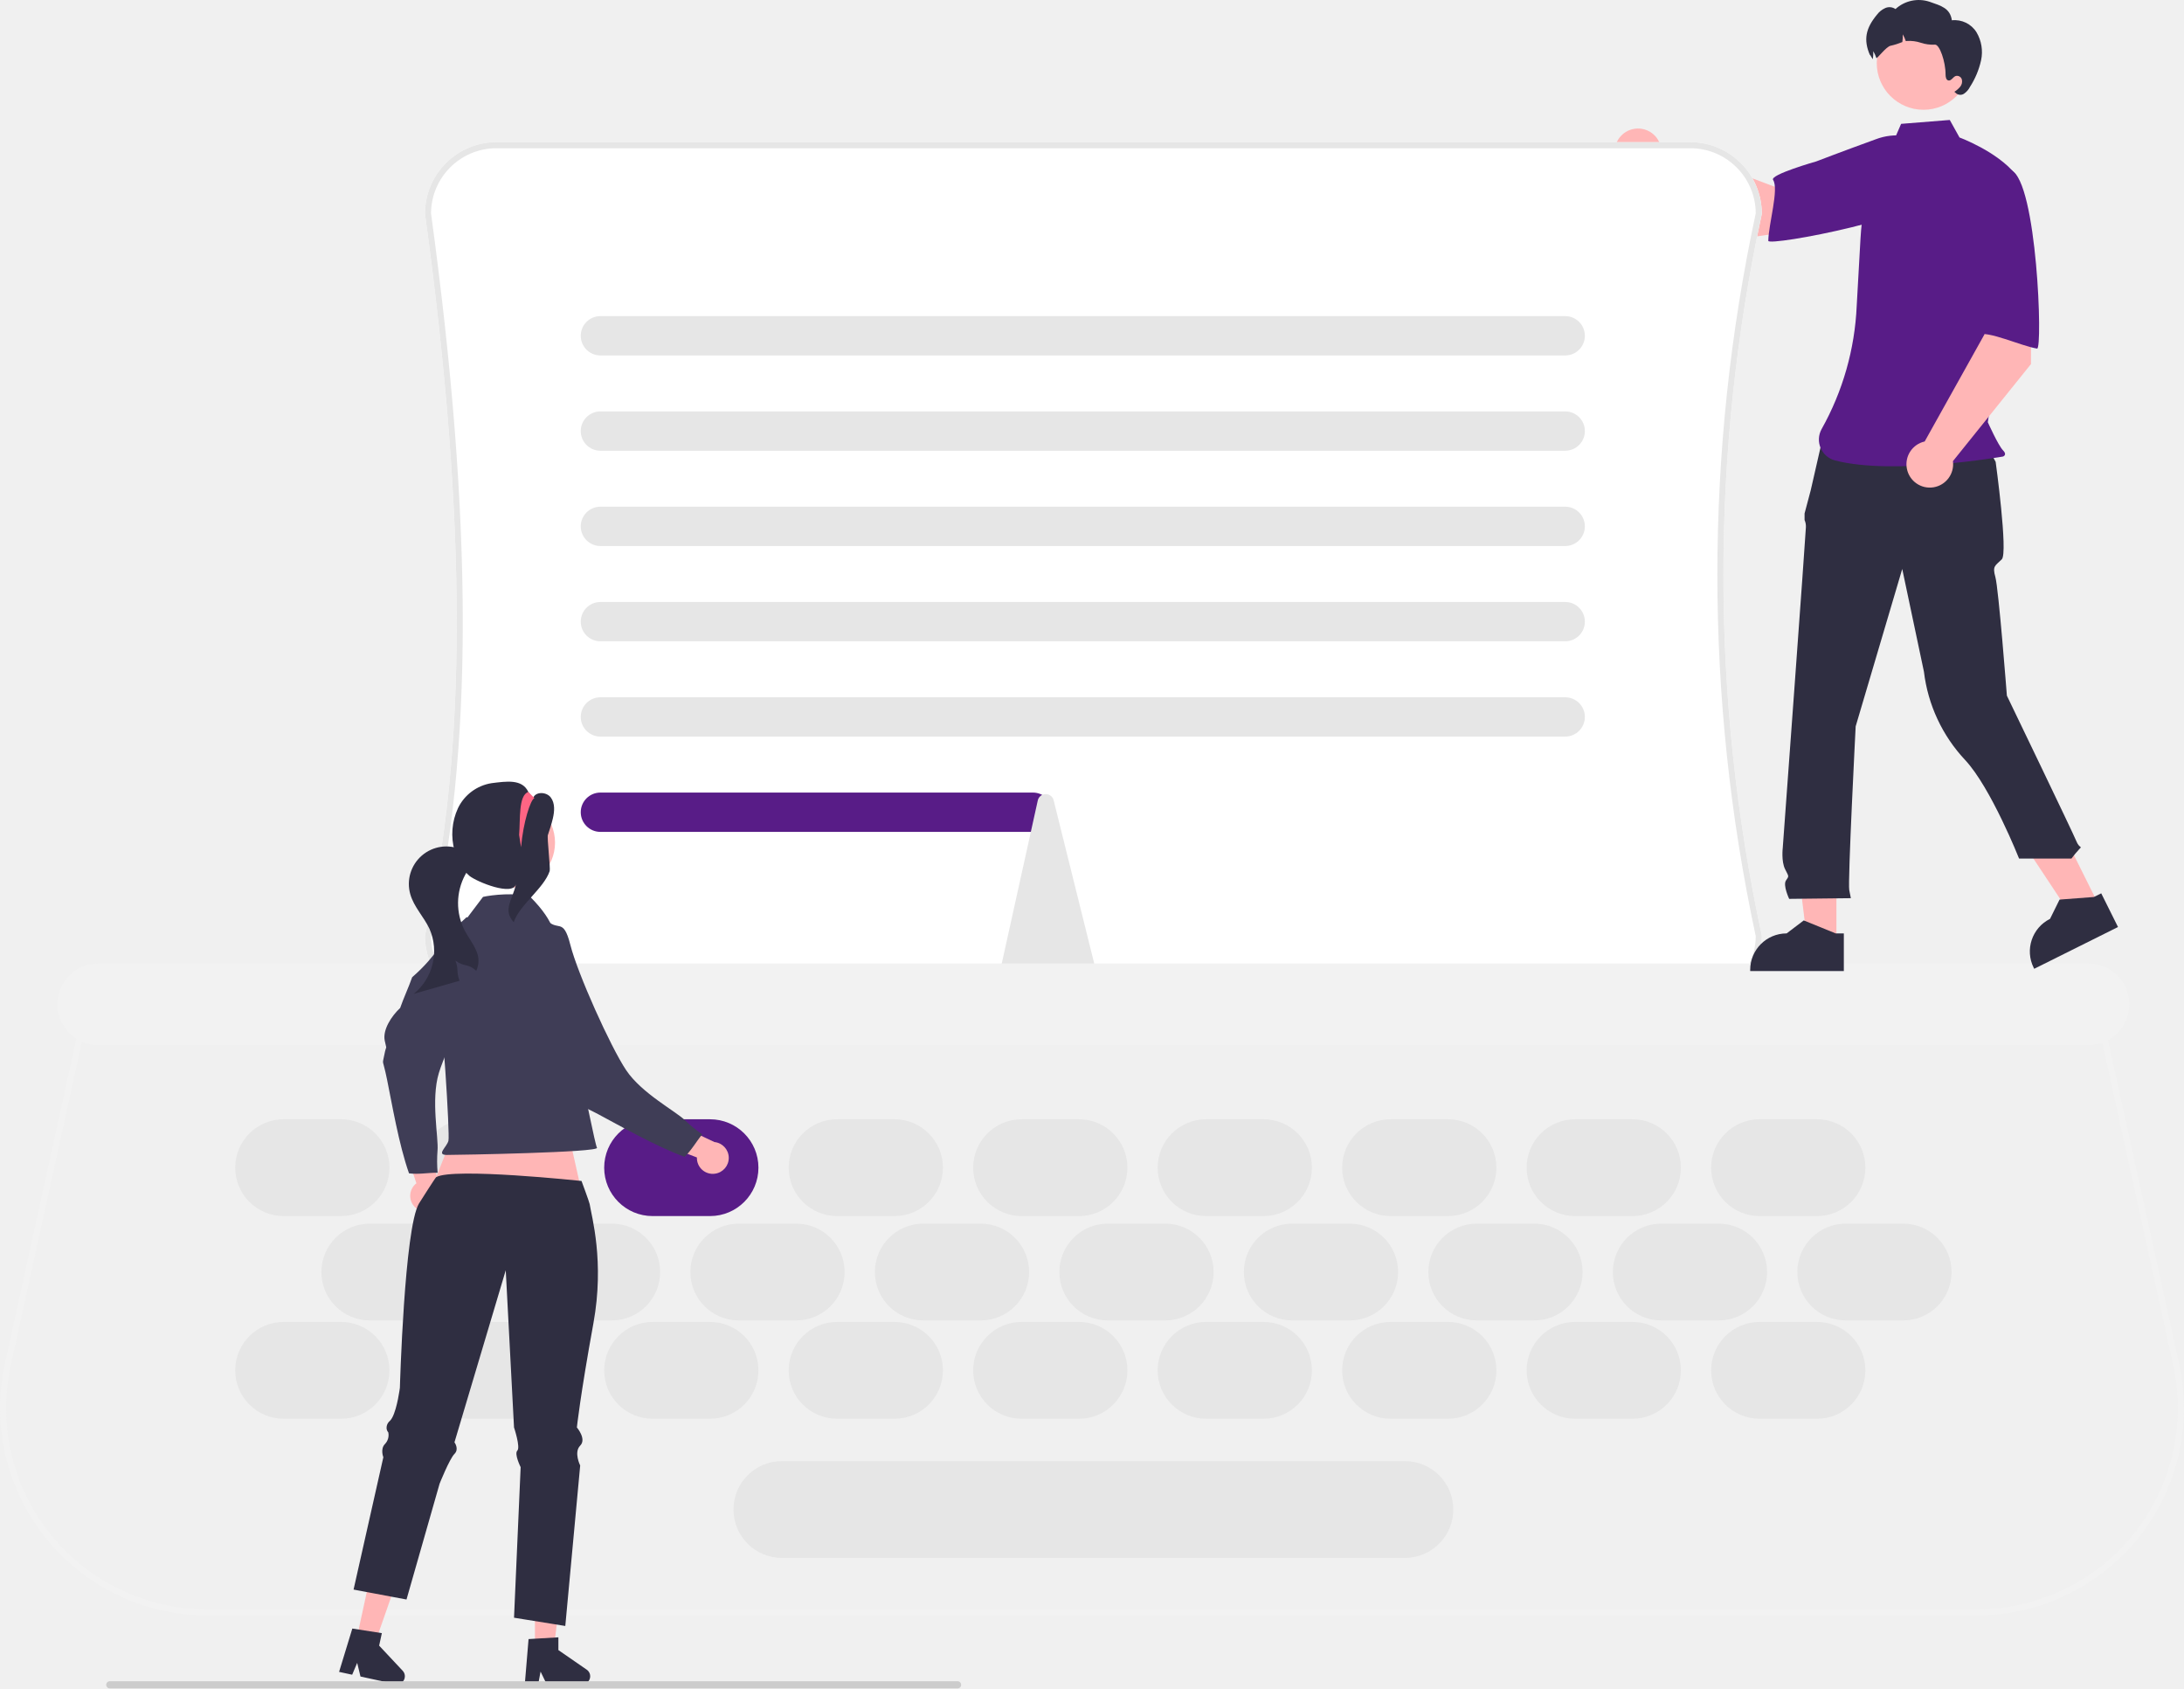
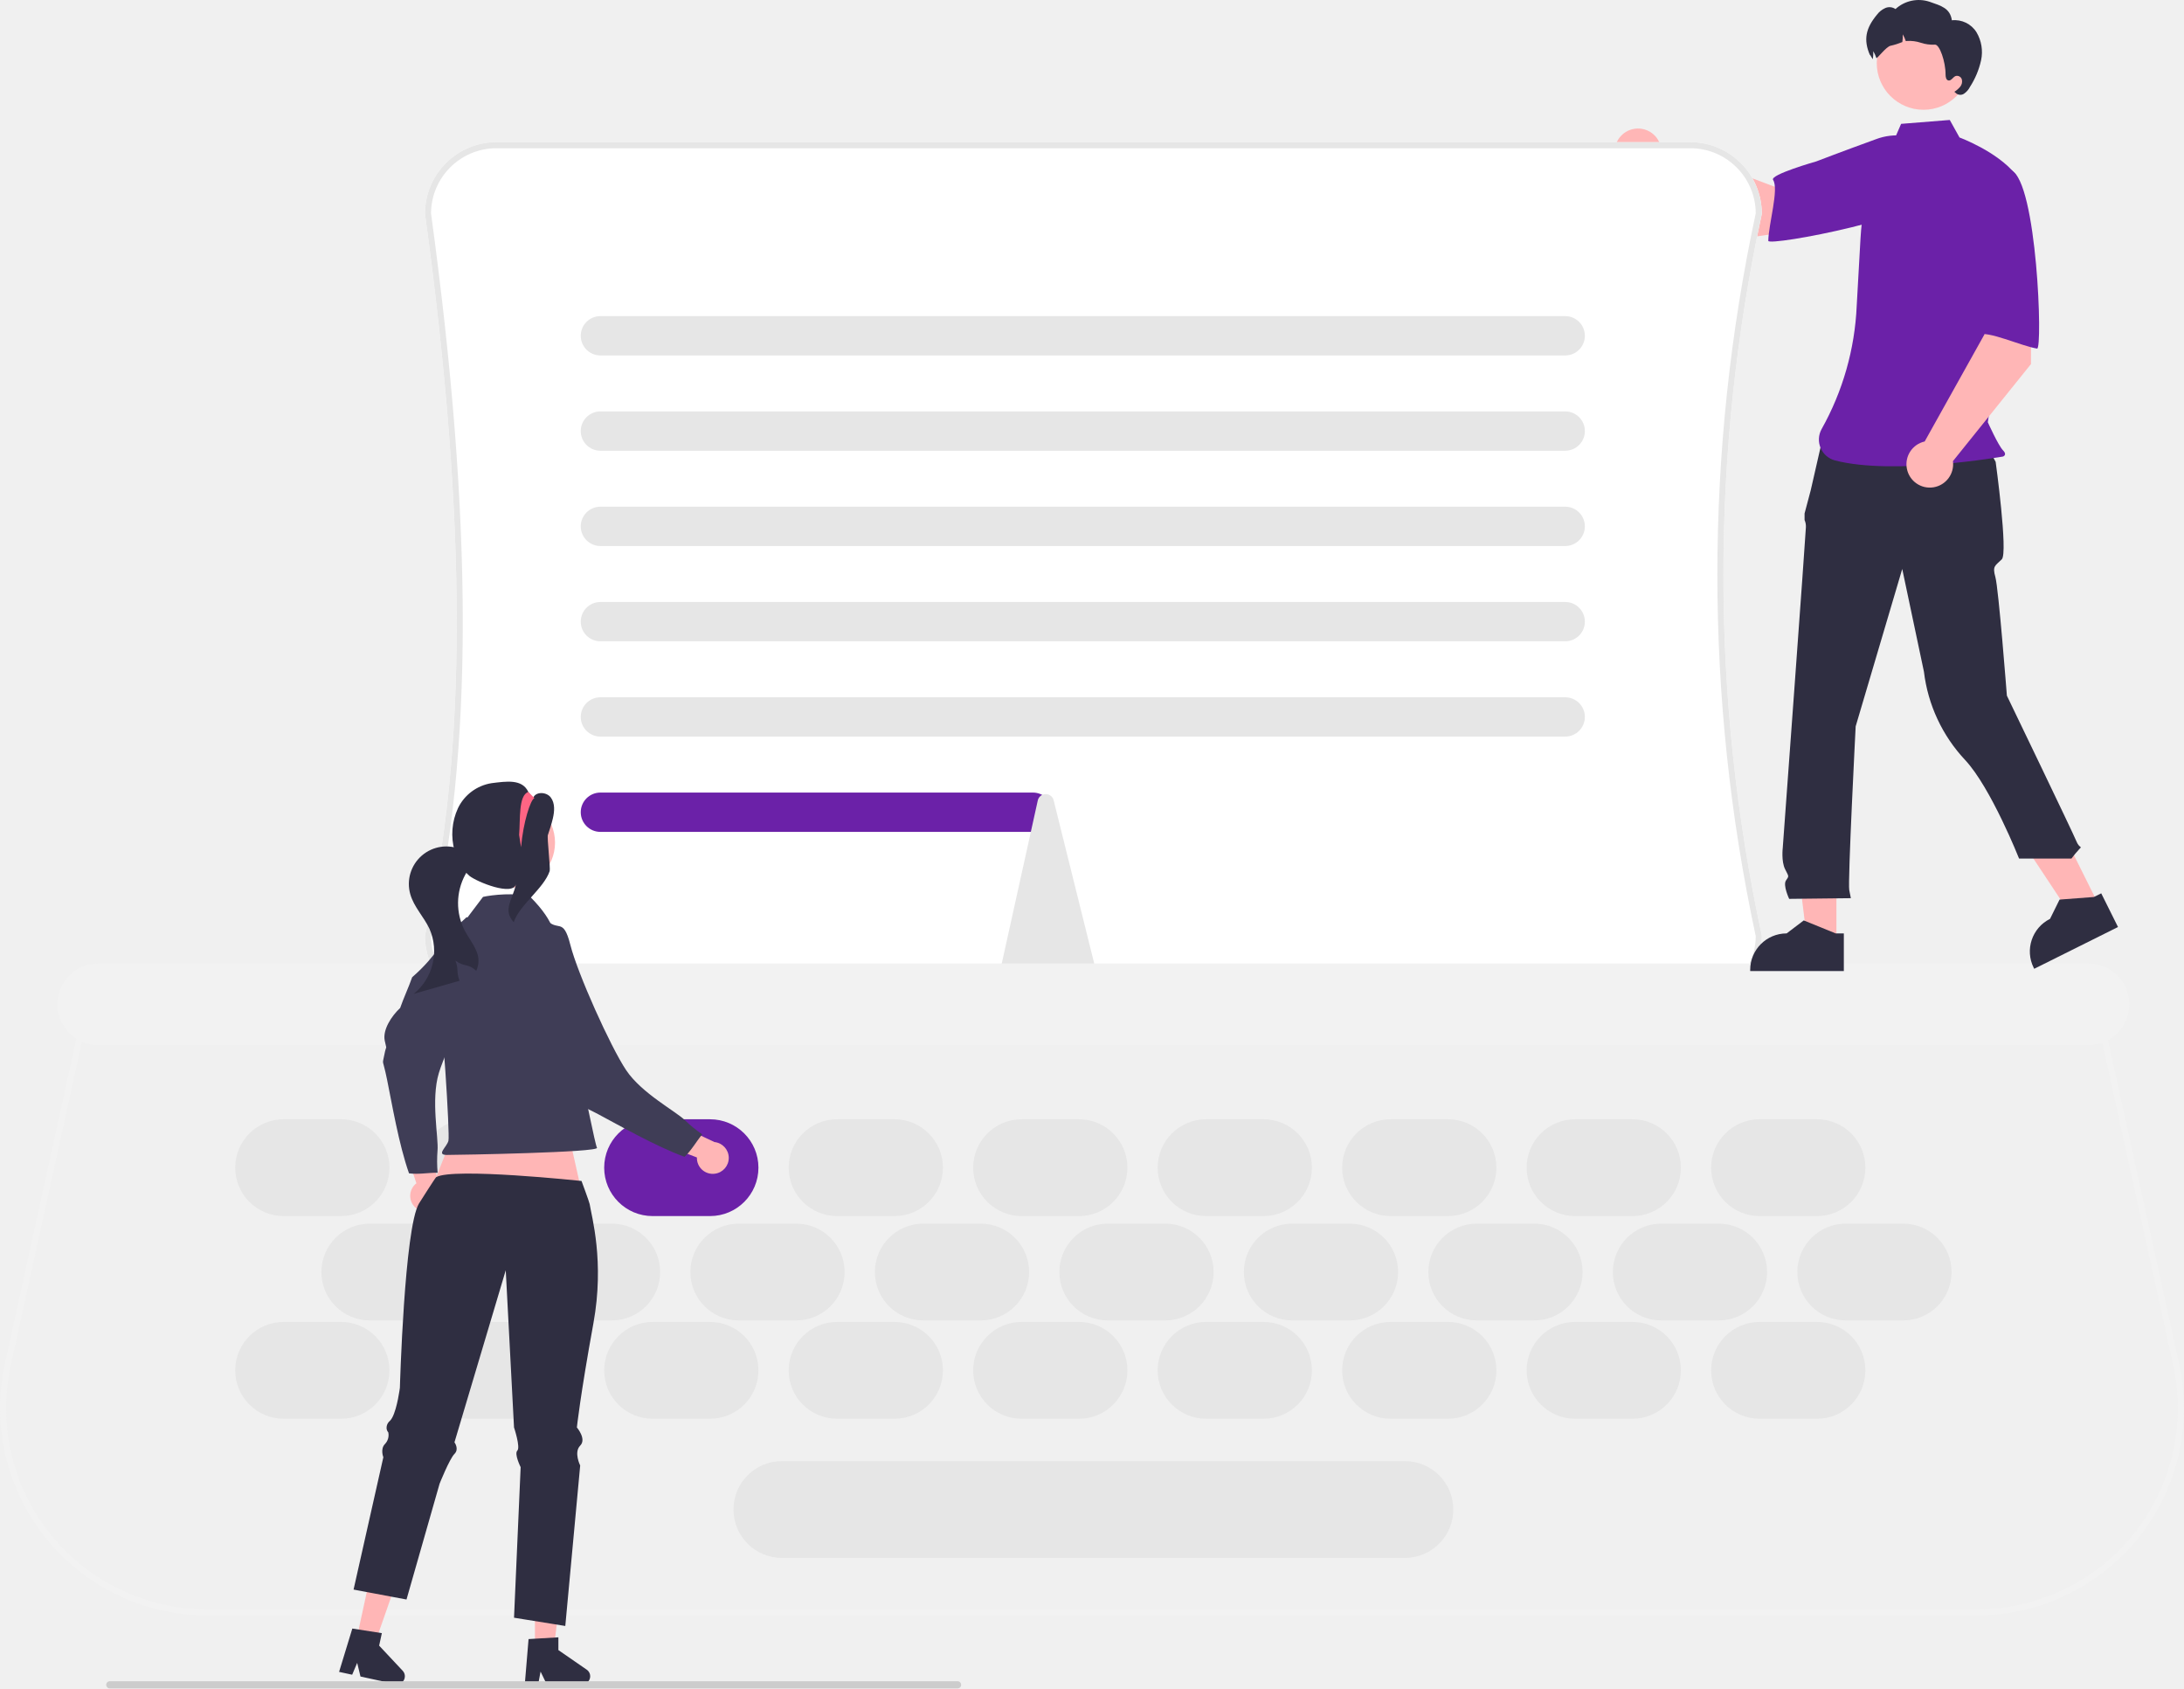
<svg xmlns="http://www.w3.org/2000/svg" data-name="Layer 1" width="722.113" height="558.151" viewBox="0 0 722.113 558.151">
  <path d="M892.077,705.041h-585.082a68.496,68.496,0,0,1-66.896-83.213l26.134-118.787H932.84l26.134,118.787a68.496,68.496,0,0,1-66.896,83.213Zm-624.237-200-25.788,117.217a66.497,66.497,0,0,0,64.943,80.783h585.082a66.497,66.497,0,0,0,64.943-80.783l-25.788-117.217Z" transform="translate(-238.4798 -171.0368)" fill="#f2f2f2" />
  <path d="M817.785,249.415l30.69-4.574-4.848-21.349-18.4,9.267-37.961-14.307a7.717,7.717,0,1,0-5.048,10.199Z" transform="translate(-238.4798 -171.0368)" fill="#ffb6b6" />
-   <path d="M880.164,233.455c-2.373,8.995-57.048,19.141-57.02,17.195.078-5.531,3.593-17.135,1.585-20.146-1.148-1.722,14.313-6.121,14.313-6.121s8.533-3.285,19.596-7.293a19.721,19.721,0,0,1,18.85,2.604S882.537,224.461,880.164,233.455Z" transform="translate(-238.4798 -171.0368)" fill="#581c87" />
+   <path d="M880.164,233.455c-2.373,8.995-57.048,19.141-57.02,17.195.078-5.531,3.593-17.135,1.585-20.146-1.148-1.722,14.313-6.121,14.313-6.121s8.533-3.285,19.596-7.293a19.721,19.721,0,0,1,18.85,2.604S882.537,224.461,880.164,233.455Z" transform="translate(-238.4798 -171.0368)" fill="#6b21a8" />
  <path d="M351.247,608.037h-19a16,16,0,0,0,0,32h19a16,16,0,0,0,0-32Z" transform="translate(-238.4798 -171.0368)" fill="#e6e6e6" />
  <path d="M412.247,608.037h-19a16,16,0,0,0,0,32h19a16,16,0,0,0,0-32Z" transform="translate(-238.4798 -171.0368)" fill="#e6e6e6" />
  <path d="M473.247,608.037h-19a16,16,0,0,0,0,32h19a16,16,0,0,0,0-32Z" transform="translate(-238.4798 -171.0368)" fill="#e6e6e6" />
  <path d="M534.247,608.037h-19a16,16,0,0,0,0,32h19a16,16,0,0,0,0-32Z" transform="translate(-238.4798 -171.0368)" fill="#e6e6e6" />
  <path d="M595.247,608.037h-19a16,16,0,0,0,0,32h19a16,16,0,0,0,0-32Z" transform="translate(-238.4798 -171.0368)" fill="#e6e6e6" />
  <path d="M656.247,608.037h-19a16,16,0,0,0,0,32h19a16,16,0,0,0,0-32Z" transform="translate(-238.4798 -171.0368)" fill="#e6e6e6" />
  <path d="M717.247,608.037h-19a16,16,0,0,0,0,32h19a16,16,0,0,0,0-32Z" transform="translate(-238.4798 -171.0368)" fill="#e6e6e6" />
  <path d="M778.247,608.037h-19a16,16,0,0,0,0,32h19a16,16,0,0,0,0-32Z" transform="translate(-238.4798 -171.0368)" fill="#e6e6e6" />
  <path d="M839.247,608.037h-19a16,16,0,0,0,0,32h19a16,16,0,0,0,0-32Z" transform="translate(-238.4798 -171.0368)" fill="#e6e6e6" />
  <path d="M351.247,541.037h-19a16,16,0,0,0,0,32h19a16,16,0,0,0,0-32Z" transform="translate(-238.4798 -171.0368)" fill="#e6e6e6" />
  <path d="M412.247,541.037h-19a16,16,0,0,0,0,32h19a16,16,0,0,0,0-32Z" transform="translate(-238.4798 -171.0368)" fill="#e6e6e6" />
-   <path d="M473.247,541.037h-19a16,16,0,0,0,0,32h19a16,16,0,0,0,0-32Z" transform="translate(-238.4798 -171.0368)" fill="#581c87" />
+   <path d="M473.247,541.037h-19a16,16,0,0,0,0,32h19a16,16,0,0,0,0-32Z" transform="translate(-238.4798 -171.0368)" fill="#6b21a8" />
  <path d="M534.247,541.037h-19a16,16,0,0,0,0,32h19a16,16,0,0,0,0-32Z" transform="translate(-238.4798 -171.0368)" fill="#e6e6e6" />
  <path d="M595.247,541.037h-19a16,16,0,0,0,0,32h19a16,16,0,0,0,0-32Z" transform="translate(-238.4798 -171.0368)" fill="#e6e6e6" />
  <path d="M656.247,541.037h-19a16,16,0,0,0,0,32h19a16,16,0,0,0,0-32Z" transform="translate(-238.4798 -171.0368)" fill="#e6e6e6" />
  <path d="M717.247,541.037h-19a16,16,0,0,0,0,32h19a16,16,0,0,0,0-32Z" transform="translate(-238.4798 -171.0368)" fill="#e6e6e6" />
  <path d="M778.247,541.037h-19a16,16,0,0,0,0,32h19a16,16,0,0,0,0-32Z" transform="translate(-238.4798 -171.0368)" fill="#e6e6e6" />
  <path d="M839.247,541.037h-19a16,16,0,0,0,0,32h19a16,16,0,0,0,0-32Z" transform="translate(-238.4798 -171.0368)" fill="#e6e6e6" />
  <path d="M379.747,575.537h-19a16,16,0,0,0,0,32h19a16,16,0,0,0,0-32Z" transform="translate(-238.4798 -171.0368)" fill="#e6e6e6" />
  <path d="M440.747,575.537h-19a16,16,0,0,0,0,32h19a16,16,0,0,0,0-32Z" transform="translate(-238.4798 -171.0368)" fill="#e6e6e6" />
  <path d="M501.747,575.537h-19a16,16,0,0,0,0,32h19a16,16,0,0,0,0-32Z" transform="translate(-238.4798 -171.0368)" fill="#e6e6e6" />
  <path d="M562.747,575.537h-19a16,16,0,0,0,0,32h19a16,16,0,0,0,0-32Z" transform="translate(-238.4798 -171.0368)" fill="#e6e6e6" />
  <path d="M623.747,575.537h-19a16,16,0,0,0,0,32h19a16,16,0,0,0,0-32Z" transform="translate(-238.4798 -171.0368)" fill="#e6e6e6" />
  <path d="M684.747,575.537h-19a16,16,0,0,0,0,32h19a16,16,0,0,0,0-32Z" transform="translate(-238.4798 -171.0368)" fill="#e6e6e6" />
  <path d="M745.747,575.537h-19a16,16,0,0,0,0,32h19a16,16,0,0,0,0-32Z" transform="translate(-238.4798 -171.0368)" fill="#e6e6e6" />
  <path d="M806.747,575.537h-19a16,16,0,0,0,0,32h19a16,16,0,0,0,0-32Z" transform="translate(-238.4798 -171.0368)" fill="#e6e6e6" />
  <path d="M867.747,575.537h-19a16,16,0,0,0,0,32h19a16,16,0,0,0,0-32Z" transform="translate(-238.4798 -171.0368)" fill="#e6e6e6" />
  <path d="M797.379,504.037H402.615a23.645,23.645,0,0,1-23.618-23.618l.026-.226c13.966-60.428,13.96-136.182-.017-238.402l-.009-.136a23.645,23.645,0,0,1,23.618-23.618H797.379A23.645,23.645,0,0,1,820.997,241.655l-.022.209a566.872,566.872,0,0,0,0,238.346l.022.209A23.645,23.645,0,0,1,797.379,504.037Z" transform="translate(-238.4798 -171.0368)" fill="#fff" />
  <path d="M797.379,504.037H402.615a23.645,23.645,0,0,1-23.618-23.618l.026-.226c13.966-60.428,13.96-136.182-.017-238.402l-.009-.136a23.645,23.645,0,0,1,23.618-23.618H797.379A23.645,23.645,0,0,1,820.997,241.655l-.022.209a566.872,566.872,0,0,0,0,238.346l.022.209A23.645,23.645,0,0,1,797.379,504.037ZM380.997,480.531a21.643,21.643,0,0,0,21.618,21.506H797.379a21.643,21.643,0,0,0,21.618-21.514,568.845,568.845,0,0,1,0-238.973,21.643,21.643,0,0,0-21.618-21.514H402.615a21.643,21.643,0,0,0-21.618,21.551C394.989,343.956,394.99,419.893,380.997,480.531Z" transform="translate(-238.4798 -171.0368)" fill="#e6e6e6" />
  <path d="M755.997,288.537h-319a6.5,6.5,0,0,1,0-13h319a6.5,6.5,0,0,1,0,13Z" transform="translate(-238.4798 -171.0368)" fill="#e6e6e6" />
  <path d="M755.997,320.037h-319a6.5,6.5,0,0,1,0-13h319a6.5,6.5,0,0,1,0,13Z" transform="translate(-238.4798 -171.0368)" fill="#e6e6e6" />
  <path d="M755.997,351.537h-319a6.5,6.5,0,0,1,0-13h319a6.5,6.5,0,0,1,0,13Z" transform="translate(-238.4798 -171.0368)" fill="#e6e6e6" />
  <path d="M755.997,383.037h-319a6.5,6.5,0,0,1,0-13h319a6.5,6.5,0,0,1,0,13Z" transform="translate(-238.4798 -171.0368)" fill="#e6e6e6" />
  <path d="M755.997,414.537h-319a6.5,6.5,0,0,1,0-13h319a6.5,6.5,0,0,1,0,13Z" transform="translate(-238.4798 -171.0368)" fill="#e6e6e6" />
-   <path d="M579.997,446.037h-143a6.5,6.5,0,0,1,0-13h143a6.5,6.5,0,0,1,0,13Z" transform="translate(-238.4798 -171.0368)" fill="#581c87" />
+   <path d="M579.997,446.037h-143a6.5,6.5,0,0,1,0-13h143a6.5,6.5,0,0,1,0,13Z" transform="translate(-238.4798 -171.0368)" fill="#6b21a8" />
  <path d="M598.178,495.537H571.855a2.658,2.658,0,0,1-2.069-1.02,3.174,3.174,0,0,1-.601-2.652l12.387-56.046a2.7,2.7,0,0,1,5.32-.081l13.936,56.045a3.175,3.175,0,0,1-.558,2.704A2.657,2.657,0,0,1,598.178,495.537Z" transform="translate(-238.4798 -171.0368)" fill="#e6e6e6" />
  <path d="M928.997,516.537h-658a13.5,13.5,0,0,1,0-27h658a13.5,13.5,0,0,1,0,27Z" transform="translate(-238.4798 -171.0368)" fill="#f2f2f2" />
  <polygon points="607.193 311.693 597.591 311.692 593.024 274.657 607.195 274.658 607.193 311.693" fill="#ffb6b6" />
  <path d="M848.121,492.037l-30.96-.001v-.392a12.051,12.051,0,0,1,12.05-12.05h.001l5.655-4.29,10.551,4.291,2.703 0Z" transform="translate(-238.4798 -171.0368)" fill="#2f2e41" />
  <polygon points="693.95 299.209 685.357 303.492 664.747 272.384 677.431 266.063 693.95 299.209" fill="#ffb6b6" />
  <path d="M938.774,477.484l-27.709,13.81-.175-.35a12.051,12.051,0,0,1,5.409-16.16l.001-0,3.147-6.363,11.357-.867,2.419-1.206Z" transform="translate(-238.4798 -171.0368)" fill="#2f2e41" />
  <path d="M841.419,314.529l52.945,1.853,3.959,7.352s4.146,30.079,2.023,32.203-3.185,2.123-2.123,5.84,3.807,39.222,3.807,39.222,21.871,45.366,22.933,48.021,2.123,1.593,1.062,2.654A39.098,39.098,0,0,0,923.369,454.859H906.064s-9.317-23.503-17.846-32.593a51.635,51.635,0,0,1-13.612-29.178l-7.175-33.965L852.036,411.148s-2.654,51.494-2.123,54.149l.531,2.654-20.396.228s-2.123-4.475-1.062-6.067.998-1.158-.297-3.764-.764-7.023-.764-7.023,7.655-104.412,7.655-106.005a5.295,5.295,0,0,0-.441-2.388V340.77l2.034-7.66Z" transform="translate(-238.4798 -171.0368)" fill="#2f2e41" />
-   <path d="M864.246,218.467c-3.446,2.049-5.508,5.813-6.691,9.644a91.389,91.389,0,0,0-3.927,21.835l-1.25,22.187a91.35,91.35,0,0,1-11.627,40.784,7.13,7.13,0,0,0,4.46,10.325c19.189,5.035,55.533-1.287,55.533-1.287s1.548-.516,0-2.064-5.021-9.288-5.021-9.288l4.128-27.117,5.16-54.697c-6.192-7.74-18.645-12.303-18.645-12.303l-3.218-5.792-16.089,1.287Z" transform="translate(-238.4798 -171.0368)" fill="#581c87" />
+   <path d="M864.246,218.467c-3.446,2.049-5.508,5.813-6.691,9.644a91.389,91.389,0,0,0-3.927,21.835l-1.25,22.187a91.35,91.35,0,0,1-11.627,40.784,7.13,7.13,0,0,0,4.46,10.325c19.189,5.035,55.533-1.287,55.533-1.287s1.548-.516,0-2.064-5.021-9.288-5.021-9.288l4.128-27.117,5.16-54.697c-6.192-7.74-18.645-12.303-18.645-12.303l-3.218-5.792-16.089,1.287Z" transform="translate(-238.4798 -171.0368)" fill="#6b21a8" />
  <circle cx="635.979" cy="20.834" r="15.455" fill="#ffb8b8" />
  <path d="M893.503,190.953a26.877,26.877,0,0,1-3.676,8.807,5.995,5.995,0,0,1-2.005,2.277,2.192,2.192,0,0,1-2.785-.348l-.376-.306a7.976,7.976,0,0,0,1.949-1.692,2.716,2.716,0,0,0,.522-2.43,1.673,1.673,0,0,0-2.047-1.093c-.905.355-1.455,1.664-2.402,1.462-.766-.167-.926-1.177-.926-1.97.028-4.149-1.977-10.046-3.53-9.865a12.519,12.519,0,0,1-4.63-.62,12.13,12.13,0,0,0-4.637-.592c-.111.014-.223.035-.341.056a10.267,10.267,0,0,0-1.03-2.249,12.014,12.014,0,0,1-.125,2.548,23.832,23.832,0,0,1-3.857,1.218c-1.434.202-4.588,4.491-4.734,4.052a10.268,10.268,0,0,0-1.03-2.249,12.014,12.014,0,0,1-.125,2.548c-.007.035-.007.063-.014.097-.696-.926-1.121-2.054-.884-1.191-2.332-5.277-1.427-9.058,2.242-13.506a7.055,7.055,0,0,1,2.75-2.207,3.468,3.468,0,0,1,3.384.334,11.384,11.384,0,0,1,11.292-2.409c3.822,1.33,6.767,2.11,7.352,6.12a8.509,8.509,0,0,1,8.153,3.968A12.85,12.85,0,0,1,893.503,190.953Z" transform="translate(-238.4798 -171.0368)" fill="#2f2e41" />
  <path d="M909.997,291.385l.025-31.029-21.832,1.63,6.437,19.57-19.775,35.421a7.717,7.717,0,1,0,9.338,6.504Z" transform="translate(-238.4798 -171.0368)" fill="#ffb6b6" />
-   <path d="M903.458,227.33c8.544,3.68,10.475,59.255,8.554,58.939-5.458-.896-16.413-6.093-19.688-4.554-1.873.88-3.932-15.062-3.932-15.062s-1.984-8.926-4.308-20.461a19.721,19.721,0,0,1,5.369-18.256S894.914,223.651,903.458,227.33Z" transform="translate(-238.4798 -171.0368)" fill="#581c87" />
+   <path d="M903.458,227.33c8.544,3.68,10.475,59.255,8.554,58.939-5.458-.896-16.413-6.093-19.688-4.554-1.873.88-3.932-15.062-3.932-15.062s-1.984-8.926-4.308-20.461a19.721,19.721,0,0,1,5.369-18.256S894.914,223.651,903.458,227.33Z" transform="translate(-238.4798 -171.0368)" fill="#6b21a8" />
  <path d="M375.817,570.227a5.239,5.239,0,0,1,.342-8.026l-5.866-17.669,9.343,2.51,4.138,16.394a5.267,5.267,0,0,1-7.957,6.791Z" transform="translate(-238.4798 -171.0368)" fill="#ffb6b6" />
  <path d="M392.751,474.231c1.55.889,10.722-1.313,12.514-.687-.989,6.033,4.382,3.769-1.45,11.692s-17.578,31.679-20.247,40.558-.027,21.391-.427,25.599a43.667,43.667,0,0,0,.036,7.324c-3.151-.04-6.257.614-9.457.196-3.413-9.657-5.708-23.403-7.266-31s-1.615-4.384-.901-8.183.888-1.038.137-4.672,2.285-8.2,5.091-10.803c1.21-3.479,2.773-6.723,3.97-10.165C383.525,486.435,384.102,482.013,392.751,474.231Z" transform="translate(-238.4798 -171.0368)" fill="#3f3d56" />
  <path d="M474.884,559.027a5.239,5.239,0,0,1-5.979-5.365l-17.369-6.701,7.876-5.618,15.286,7.225a5.267,5.267,0,0,1,.185,10.459Z" transform="translate(-238.4798 -171.0368)" fill="#ffb6b6" />
  <path d="M411.534,484.94c1.671-.632,5.801-9.113,7.423-10.098,4.029,4.598,5.695-.987,8.105,8.551s13.284,33.706,18.443,41.409,16.497,13.617,19.492,16.6a43.666,43.666,0,0,0,5.677,4.627c-2.033,2.407-3.503,5.221-5.859,7.426-9.625-3.503-21.695-10.468-28.551-14.094s-4.411-1.54-6.89-4.506-.237-1.345-3.52-3.075-4.878-6.976-5.105-10.797c-1.917-3.145-3.428-6.413-5.325-9.526C415.093,499.819,412.046,496.563,411.534,484.94Z" transform="translate(-238.4798 -171.0368)" fill="#3f3d56" />
  <polygon points="186.123 366.39 194.791 405.071 139.247 401.616 154.351 363.627 186.123 366.39" fill="#ffb6b6" />
  <polygon points="176.874 544.917 183.113 544.916 186.081 520.851 176.873 520.851 176.874 544.917" fill="#ffb6b6" />
  <path d="M413.241,712.875l9.863-.589v4.226l9.377,6.476a2.64,2.64,0,0,1-1.5,4.812h-11.742l-2.024-4.18-.79,4.18h-4.427Z" transform="translate(-238.4798 -171.0368)" fill="#2f2e41" />
  <polygon points="117.905 541.813 124.002 543.135 132.005 520.246 123.006 518.294 117.905 541.813" fill="#ffb6b6" />
  <path d="M354.972,709.393l9.764,1.516-.896,4.13,7.791,8.317a2.64,2.64,0,0,1-2.486,4.384l-11.475-2.489-1.092-4.514-1.658,3.917-4.327-.939Z" transform="translate(-238.4798 -171.0368)" fill="#2f2e41" />
  <path d="M434.689,608.453c-4.379,24.065-5.473,34.455-5.473,34.455s3.284,3.828,1.095,6.018,0,6.562,0,6.562l-4.923,53.053-3.963-.642-9.546-1.535-3.443-.556,2.189-49.769s-2.189-4.379-1.095-5.473c1.095-1.095-1.095-7.657-1.095-7.657l-2.734-51.958-16.958,56.881s1.645,2.189,0,3.828c-1.639,1.639-4.917,9.846-4.917,9.846l-10.085,35.287-.856,2.997-5.259-.985-5.724-1.076-1.052-.196-1.871-.355-1.205-.226-.41-.073-1.981-.373.599-2.66.312-1.4,8.531-37.892.196-.875.208-.923s-1.095-2.734.544-4.379a4.274,4.274,0,0,0,1.095-3.828,1.493,1.493,0,0,1-.147-.183,2.27,2.27,0,0,1-.391-.893,2.961,2.961,0,0,1,1.089-2.752,4.67,4.67,0,0,0,.777-1.113c1.663-3.15,2.501-9.822,2.501-9.822s1.48-52.845,6.323-60.917c.257-.422,5.399-8.523,5.668-8.688,5.467-3.278,48.063,1.25,48.063,1.25s2.58,6.931,2.696,7.652C434.075,573.136,438.401,588.039,434.689,608.453Z" transform="translate(-238.4798 -171.0368)" fill="#2f2e41" />
  <path d="M421.746,481.165s.922-4.784-7.935-13.641c-4.689-1.563-12.813-.652-15.629,0-13.024,17.192-10.692,14.159-14.083,23.764a13.529,13.529,0,0,0-.928,6.838c1.563,7.815,4.1,47.928,3.579,50.012s-4.168,4.689-.521,4.689,50.675-.823,49.633-2.386S421.746,481.165,421.746,481.165Z" transform="translate(-238.4798 -171.0368)" fill="#3f3d56" />
  <circle cx="168.577" cy="278.545" r="14.938" fill="#ffb6b6" />
  <path d="M394.401,455.23c-.082,1.812-1.217,3.373-2.094,4.959a19.789,19.789,0,0,0-.184,18.46c1.219,2.313,2.907,4.377,3.875,6.806a7.731,7.731,0,0,1-.061,6.522c-2.618-2.519-3.896-1.189-6.869-3.388,1.169,3.277.172,3.383,1.346,6.657q-7.569,2.161-15.144,4.334a18.252,18.252,0,0,0,5.221-21.482c-1.846-3.958-5.146-7.221-6.347-11.427a12.399,12.399,0,0,1,17.042-14.713C392.886,451.472,394.483,453.447,394.401,455.23Z" transform="translate(-238.4798 -171.0368)" fill="#2f2e41" />
  <path d="M413.163,432.839c-2.009-4.389-7.309-3.496-12.101-2.917a14.894,14.894,0,0,0-11.159,8.281,20.353,20.353,0,0,0-1.104,14.128,15.478,15.478,0,0,0,4.887,8.239c2.531,2.035,14.429,6.849,15.419,2.704-1.238,5.408-4.46,8.486-.773,12.631,1.91-5.737,9.985-11.186,11.895-16.922.287-.864-.893-11.013-.606-11.876.606-1.82,1.213-3.644,1.651-5.511.55-2.346.762-5.037-.696-6.956s-5.129-1.994-5.866.301" transform="translate(-238.4798 -171.0368)" fill="#2f2e41" />
  <path d="M410.758,451.107l-.639-4.065c.434-5.056-.274-13.097,3.043-14.203l2.029,2.029C413.909,435.296,411.467,442.856,410.758,451.107Z" transform="translate(-238.4798 -171.0368)" fill="#ff6584" />
  <path d="M556.269,727.998a1.186,1.186,0,0,1-1.19,1.19h-280.29a1.19,1.19,0,1,1,0-2.38h280.29A1.187,1.187,0,0,1,556.269,727.998Z" transform="translate(-238.4798 -171.0368)" fill="#ccc" />
  <path d="M702.997,654.041h-206a16,16,0,0,0,0,32h206a16,16,0,0,0,0-32Z" transform="translate(-238.4798 -171.0368)" fill="#e6e6e6" />
</svg>
